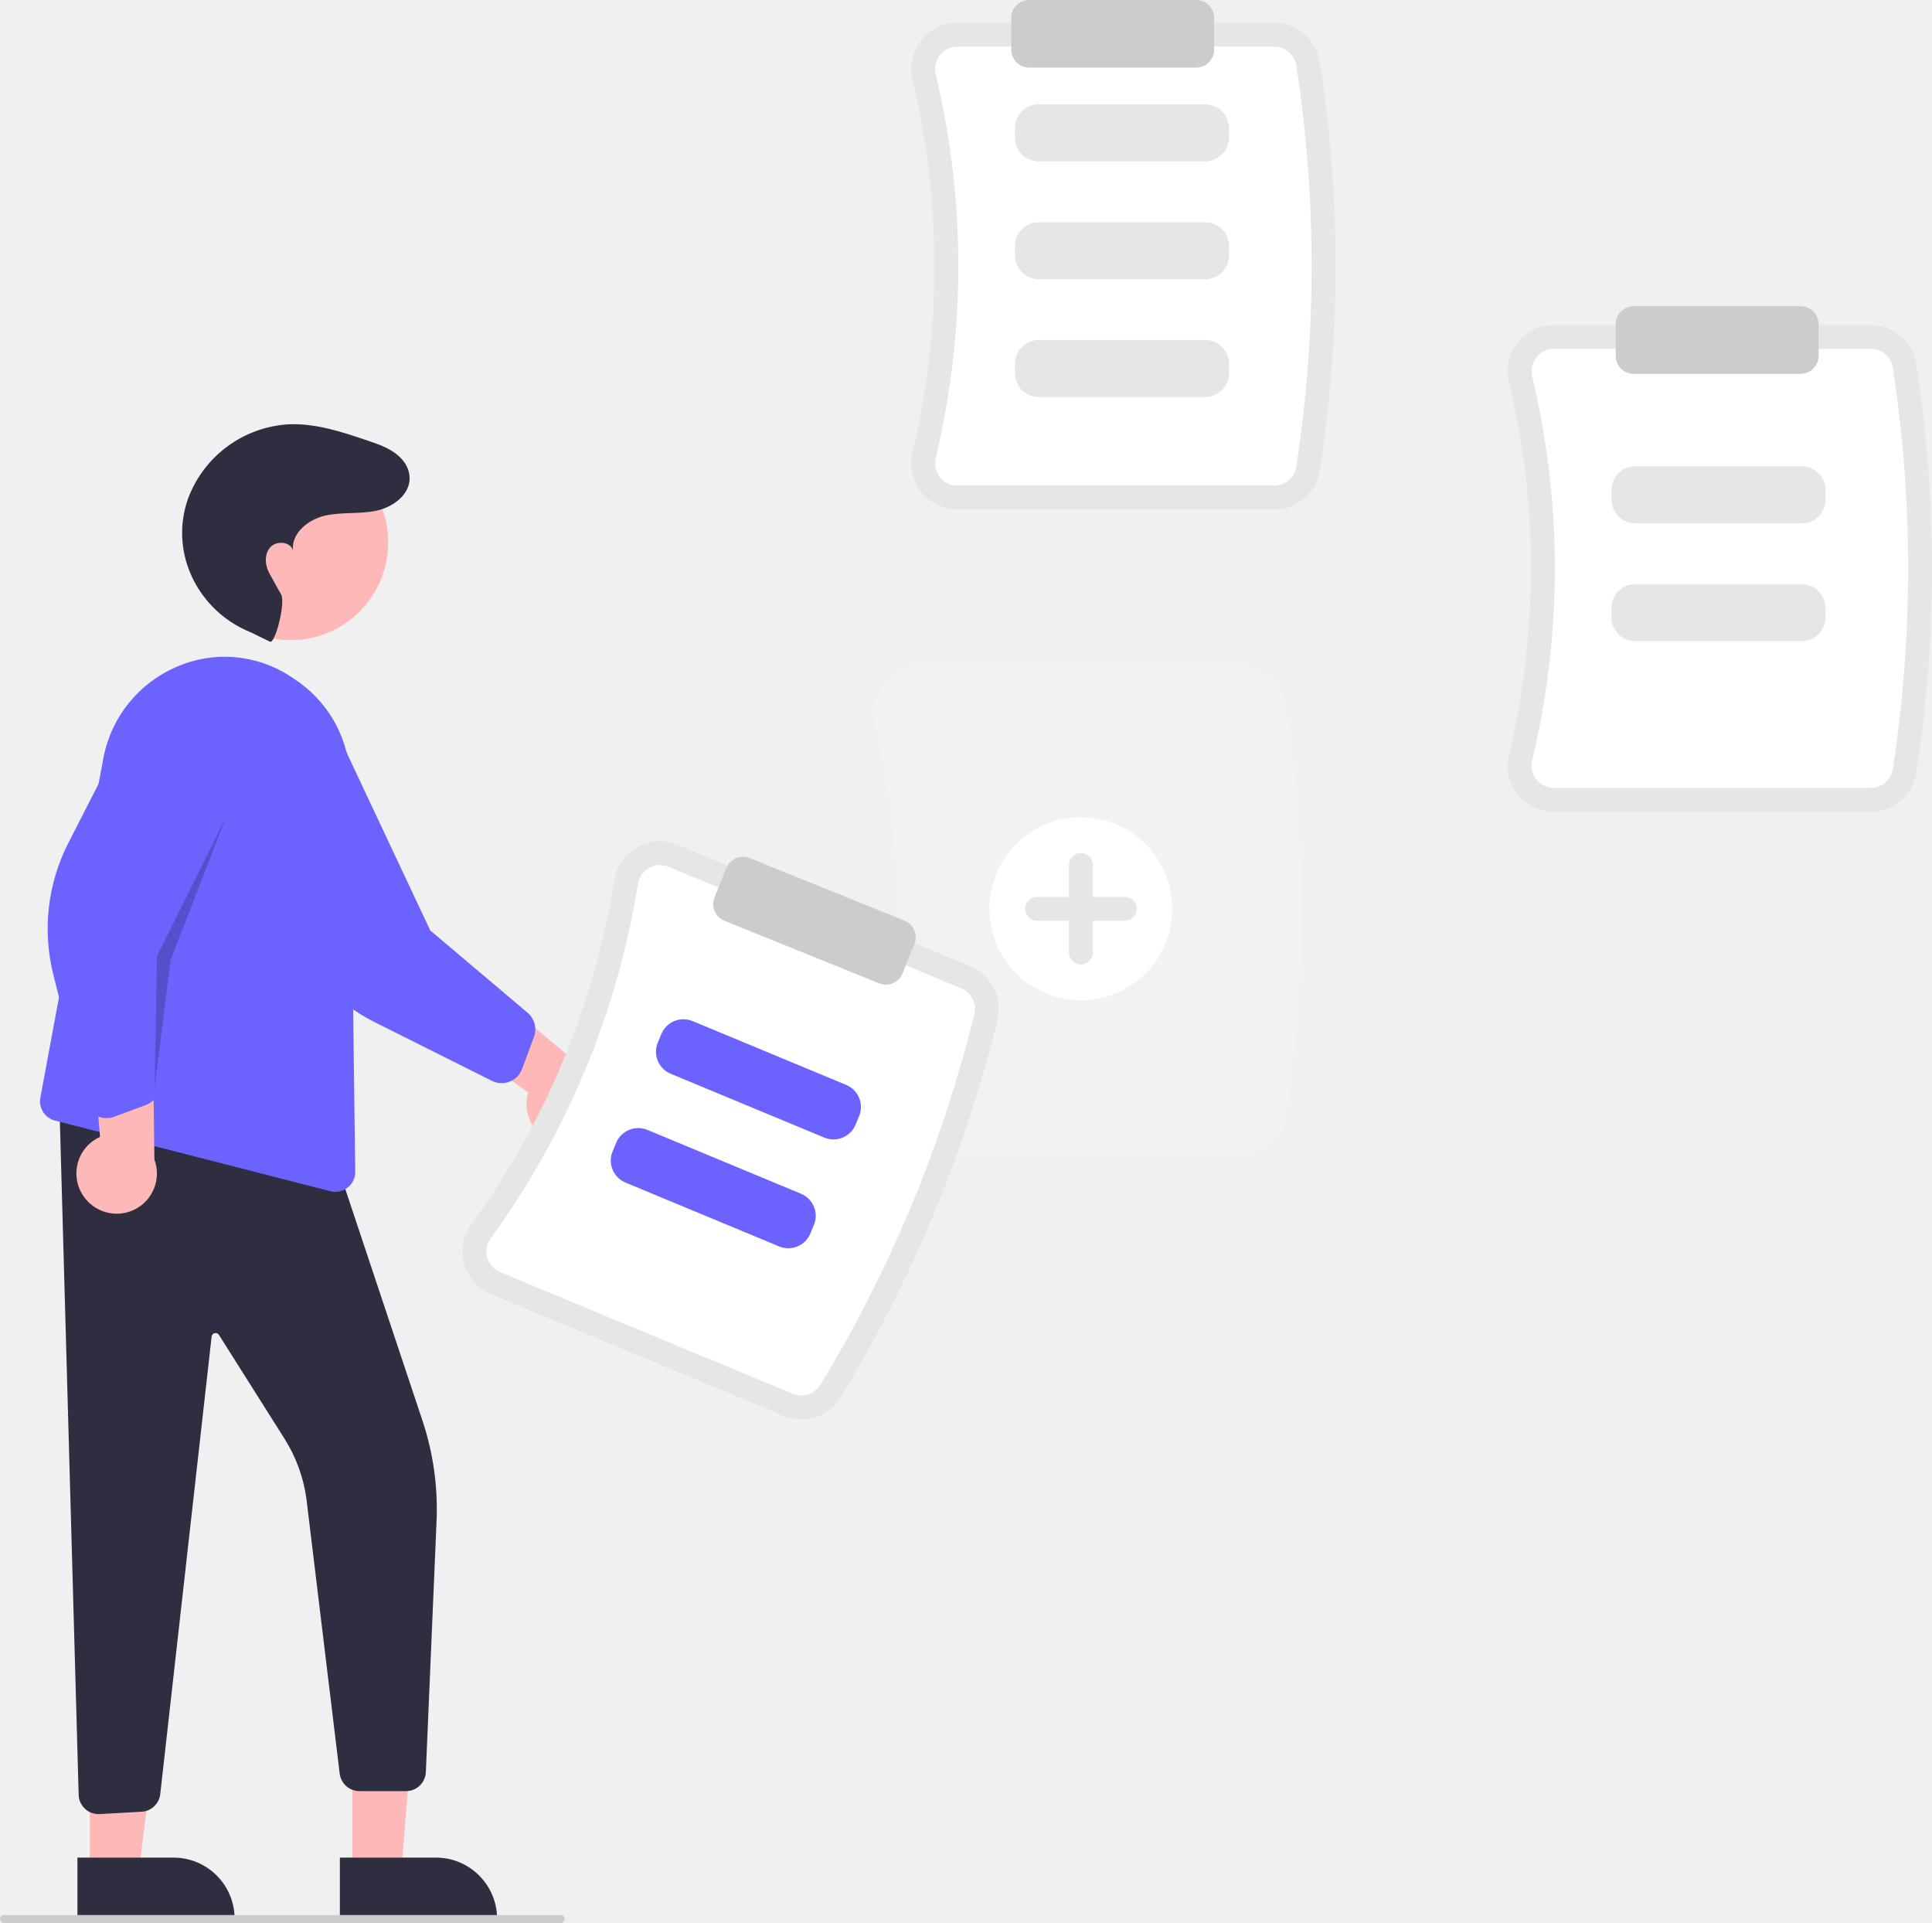
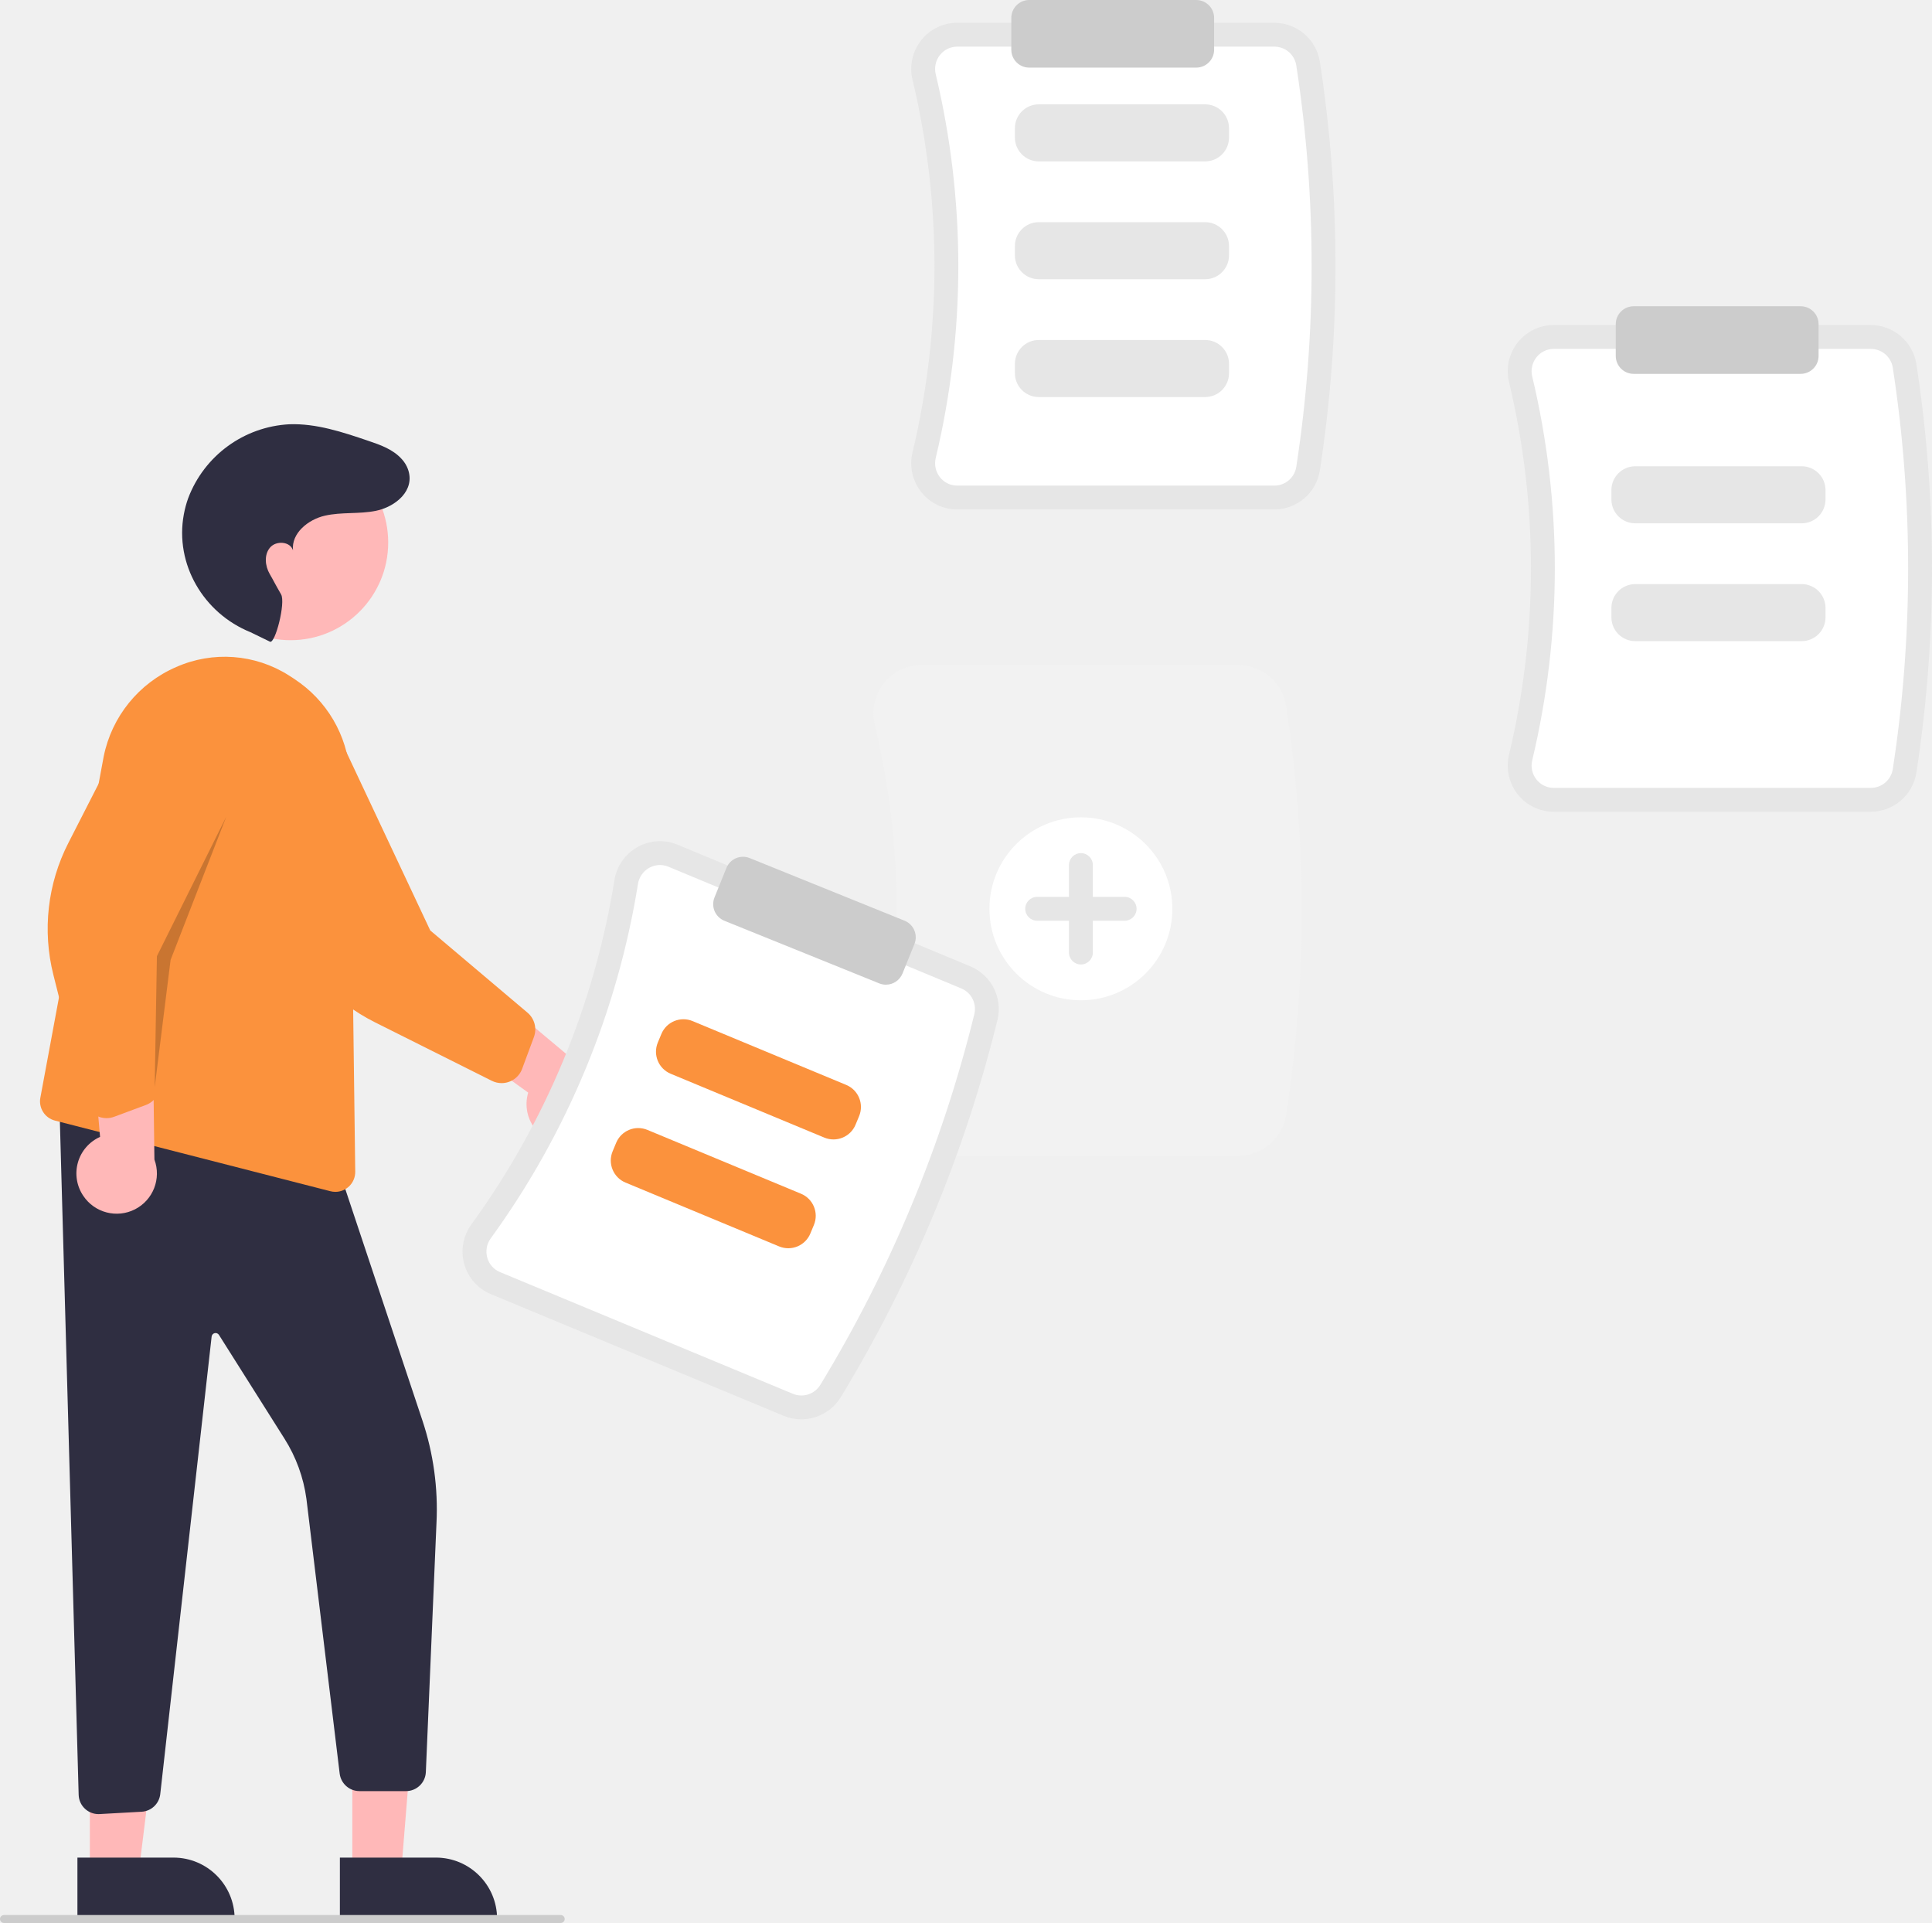
<svg xmlns="http://www.w3.org/2000/svg" data-name="Layer 1" width="485.834" height="483.5" viewBox="0 0 485.834 483.5">
  <path d="M677.542,336.347H597.8a11.478,11.478,0,0,1-9.066-4.394h0a11.622,11.622,0,0,1-2.177-9.968,201.631,201.631,0,0,0-0-93.647,11.624,11.624,0,0,1,2.177-9.967,11.478,11.478,0,0,1,9.066-4.394h79.741a11.623,11.623,0,0,1,11.439,9.755,337.961,337.961,0,0,1,0,102.858A11.623,11.623,0,0,1,677.542,336.347Z" transform="translate(-357.0831 -208.25)" fill="#e6e6e6" />
  <path d="M597.8,219.978a5.513,5.513,0,0,0-4.354,2.108,5.659,5.659,0,0,0-1.054,4.854,207.656,207.656,0,0,1,0,96.445,5.656,5.656,0,0,0,1.053,4.853l0.0 0a5.511,5.511,0,0,0,4.354,2.109h79.741a5.582,5.582,0,0,0,5.509-4.667,331.985,331.985,0,0,0,0-101.035,5.582,5.582,0,0,0-5.509-4.667Z" transform="translate(-357.0831 -208.25)" fill="#fff" />
  <path d="M660.141,248.829h-41.845a6.006,6.006,0,0,1-6-6v-2.345a6.006,6.006,0,0,1,6-6h41.845a6.006,6.006,0,0,1,6,6V242.829A6.006,6.006,0,0,1,660.141,248.829Z" transform="translate(-357.0831 -208.25)" fill="#e6e6e6" />
  <path d="M660.141,278.454h-41.845a6.006,6.006,0,0,1-6-6V270.11a6.006,6.006,0,0,1,6-6h41.845a6.006,6.006,0,0,1,6,6v2.345A6.006,6.006,0,0,1,660.141,278.454Z" transform="translate(-357.0831 -208.25)" fill="#e6e6e6" />
  <path d="M660.141,308.08h-41.845a6.006,6.006,0,0,1-6-6v-2.345a6.006,6.006,0,0,1,6-6h41.845a6.006,6.006,0,0,1,6,6v2.345A6.006,6.006,0,0,1,660.141,308.08Z" transform="translate(-357.0831 -208.25)" fill="#e6e6e6" />
  <path d="M827.542,412.347H747.8a11.478,11.478,0,0,1-9.066-4.394h0a11.622,11.622,0,0,1-2.177-9.968,201.631,201.631,0,0,0-0-93.647,11.624,11.624,0,0,1,2.177-9.967,11.478,11.478,0,0,1,9.066-4.394h79.741a11.623,11.623,0,0,1,11.439,9.755,337.961,337.961,0,0,1,0,102.858A11.623,11.623,0,0,1,827.542,412.347Z" transform="translate(-357.0831 -208.25)" fill="#e6e6e6" />
  <path d="M747.8,295.978a5.513,5.513,0,0,0-4.354,2.108,5.659,5.659,0,0,0-1.054,4.854,207.656,207.656,0,0,1,0,96.445,5.656,5.656,0,0,0,1.053,4.853l0.0 0a5.511,5.511,0,0,0,4.354,2.109h79.741a5.582,5.582,0,0,0,5.509-4.667,331.985,331.985,0,0,0,0-101.035,5.582,5.582,0,0,0-5.509-4.667Z" transform="translate(-357.0831 -208.25)" fill="#fff" />
  <path d="M668.542,498.847H588.8a11.975,11.975,0,0,1-9.458-4.584,12.119,12.119,0,0,1-2.27-10.394,201.131,201.131,0,0,0-0-93.414,12.121,12.121,0,0,1,2.27-10.394,11.976,11.976,0,0,1,9.459-4.584h79.741a12.127,12.127,0,0,1,11.933,10.179,338.459,338.459,0,0,1,0,103.011A12.127,12.127,0,0,1,668.542,498.847Z" transform="translate(-357.0831 -208.25)" fill="#f2f2f2" />
  <path d="M810.141,339.829h-41.845a6.006,6.006,0,0,1-6-6v-2.345a6.006,6.006,0,0,1,6-6h41.845a6.006,6.006,0,0,1,6,6V333.829A6.006,6.006,0,0,1,810.141,339.829Z" transform="translate(-357.0831 -208.25)" fill="#e6e6e6" />
  <path d="M810.141,369.454h-41.845a6.006,6.006,0,0,1-6-6V361.11a6.006,6.006,0,0,1,6-6h41.845a6.006,6.006,0,0,1,6,6v2.345A6.006,6.006,0,0,1,810.141,369.454Z" transform="translate(-357.0831 -208.25)" fill="#e6e6e6" />
  <circle cx="271.811" cy="228.5" r="23" fill="#fff" />
  <path d="M639.894,433.75h-8v-8a3,3,0,0,0-6,0v8h-8a3,3,0,0,0,0,6h8v8a3,3,0,0,0,6,0v-8h8a3,3,0,0,0,0-6Z" transform="translate(-357.0831 -208.25)" fill="#e6e6e6" />
  <path d="M657.894,225.25h-42a4.505,4.505,0,0,1-4.5-4.5v-8a4.505,4.505,0,0,1,4.5-4.5h42a4.505,4.505,0,0,1,4.5,4.5v8A4.505,4.505,0,0,1,657.894,225.25Z" transform="translate(-357.0831 -208.25)" fill="#ccc" />
  <path d="M809.894,302.25h-42a4.505,4.505,0,0,1-4.5-4.5v-8a4.505,4.505,0,0,1,4.5-4.5h42a4.505,4.505,0,0,1,4.5,4.5v8A4.505,4.505,0,0,1,809.894,302.25Z" transform="translate(-357.0831 -208.25)" fill="#ccc" />
  <polygon points="88.596 471.061 100.856 471.061 104.689 423.773 88.594 423.773 88.596 471.061" fill="#ffb8b8" />
  <path d="M442.552,675.308l24.144-.001h.001a15.386,15.386,0,0,1,15.386,15.386v.5l-39.531.001Z" transform="translate(-357.0831 -208.25)" fill="#2f2e41" />
  <polygon points="22.596 471.061 34.856 471.061 40.689 423.773 22.594 423.773 22.596 471.061" fill="#ffb8b8" />
  <path d="M376.552,675.308l24.144-.001h.001a15.386,15.386,0,0,1,15.386,15.386v.5l-39.531.001Z" transform="translate(-357.0831 -208.25)" fill="#2f2e41" />
  <path d="M381.854,664.373a4.981,4.981,0,0,1-3.375-1.318h0a4.961,4.961,0,0,1-1.616-3.537L371.947,483.304l69.811,17.452,21.54,64.618a70.461,70.461,0,0,1,3.545,25.824l-2.675,62.637a4.996,4.996,0,0,1-4.994,4.759h-11.709a5.023,5.023,0,0,1-4.955-4.33l-8.369-69.142a37.823,37.823,0,0,0-5.532-15.164l-16.469-26.076a1,1,0,0,0-1.838.41L397.378,659.38a4.993,4.993,0,0,1-4.687,4.396l-10.552.587C382.044,664.369,381.949,664.373,381.854,664.373Z" transform="translate(-357.0831 -208.25)" fill="#2f2e41" />
  <circle cx="73.058" cy="136.406" r="24.561" fill="#ffb8b8" />
-   <path d="M441.424,507.922a5.076,5.076,0,0,1-1.253-.159H440.17l-69.264-17.76a4.998,4.998,0,0,1-3.663-5.815L383.15,398.497a31.214,31.214,0,0,1,18.25-22.54,30.113,30.113,0,0,1,28.266,2.075c.97.605,1.947,1.265,2.903,1.961a30.96,30.96,0,0,1,12.579,24.529l1.265,98.329a5.007,5.007,0,0,1-4.988,5.071Z" transform="translate(-357.0831 -208.25)" fill="#6c63ff" />
+   <path d="M441.424,507.922a5.076,5.076,0,0,1-1.253-.159H440.17l-69.264-17.76a4.998,4.998,0,0,1-3.663-5.815L383.15,398.497a31.214,31.214,0,0,1,18.25-22.54,30.113,30.113,0,0,1,28.266,2.075c.97.605,1.947,1.265,2.903,1.961a30.96,30.96,0,0,1,12.579,24.529l1.265,98.329a5.007,5.007,0,0,1-4.988,5.071Z" transform="translate(-357.0831 -208.25)" fill="#fb923d" />
  <path d="M378.032,508.93a10.056,10.056,0,0,1,4.214-14.832l-3.081-35.602,16.326,8.848.423,32.452a10.11,10.11,0,0,1-17.882,9.134Z" transform="translate(-357.0831 -208.25)" fill="#ffb8b8" />
-   <path d="M383.865,489.389a5.532,5.532,0,0,1-1.366-.173,5.496,5.496,0,0,1-3.972-3.986l-8.023-31.884a47.37,47.37,0,0,1,3.761-33.135l16.809-32.882a15.541,15.541,0,0,1,18.808-11.019,15.356,15.356,0,0,1,9.475,7.101,15.567,15.567,0,0,1,1.654,11.913l-23.927,53.506.284,32.036a5.519,5.519,0,0,1-3.584,5.205l-8.007,2.974A5.48,5.48,0,0,1,383.865,489.389Z" transform="translate(-357.0831 -208.25)" fill="#6c63ff" />
+   <path d="M383.865,489.389a5.532,5.532,0,0,1-1.366-.173,5.496,5.496,0,0,1-3.972-3.986l-8.023-31.884a47.37,47.37,0,0,1,3.761-33.135l16.809-32.882a15.541,15.541,0,0,1,18.808-11.019,15.356,15.356,0,0,1,9.475,7.101,15.567,15.567,0,0,1,1.654,11.913l-23.927,53.506.284,32.036a5.519,5.519,0,0,1-3.584,5.205l-8.007,2.974A5.48,5.48,0,0,1,383.865,489.389Z" transform="translate(-357.0831 -208.25)" fill="#fb923d" />
  <path d="M498.401,495.835a10.056,10.056,0,0,1-8.493-12.87l-28.993-20.889,17.357-6.602,24.872,20.849a10.11,10.11,0,0,1-4.742,19.512Z" transform="translate(-357.0831 -208.25)" fill="#ffb8b8" />
-   <path d="M483.223,480.581a5.522,5.522,0,0,1-2.463-.582L451.361,465.282a47.381,47.381,0,0,1-22.661-24.465L414.743,406.626a15.544,15.544,0,0,1,3.918-21.444,15.352,15.352,0,0,1,11.59-2.543,15.57,15.57,0,0,1,10.081,6.512l24.945,53.04L489.743,462.873a5.518,5.518,0,0,1,1.607,6.112l-2.97,8.008a5.474,5.474,0,0,1-2.007,2.596,5.497,5.497,0,0,1-3.15.992Z" transform="translate(-357.0831 -208.25)" fill="#6c63ff" />
+   <path d="M483.223,480.581a5.522,5.522,0,0,1-2.463-.582L451.361,465.282a47.381,47.381,0,0,1-22.661-24.465L414.743,406.626a15.544,15.544,0,0,1,3.918-21.444,15.352,15.352,0,0,1,11.59-2.543,15.57,15.57,0,0,1,10.081,6.512l24.945,53.04L489.743,462.873a5.518,5.518,0,0,1,1.607,6.112l-2.97,8.008a5.474,5.474,0,0,1-2.007,2.596,5.497,5.497,0,0,1-3.15.992Z" transform="translate(-357.0831 -208.25)" fill="#fb923d" />
  <path d="M424.983,369.593c1.305.571,3.977-9.827,2.78-11.907-1.78-3.093-1.675-3.071-2.857-5.117s-1.446-4.847.084-6.648,5.072-1.562,5.77.696c-.449-4.288,3.792-7.735,7.993-8.703s8.632-.367,12.857-1.229c4.902-1,10.003-5.11,8.047-10.501a7.593,7.593,0,0,0-1.481-2.434c-2.26-2.541-5.421-3.626-8.512-4.675-6.43-2.182-13.036-4.392-19.822-4.151A28.798,28.798,0,0,0,404.397,333.533a26.156,26.156,0,0,0-1.083,4.025c-2.329,12.524,4.944,24.878,16.756,29.647Z" transform="translate(-357.0831 -208.25)" fill="#2f2e41" />
  <polygon points="38.9 273.343 39.457 240.414 56.9 205.343 42.9 241.343 38.9 273.343" opacity="0.2" />
  <path d="M554.16,564.232,480.522,533.637a11.478,11.478,0,0,1-6.686-7.536h0a11.622,11.622,0,0,1,1.815-10.04,201.631,201.631,0,0,0,35.93-86.48,11.624,11.624,0,0,1,5.834-8.369,11.478,11.478,0,0,1,10.058-.579l73.638,30.596a11.623,11.623,0,0,1,6.821,13.398,337.961,337.961,0,0,1-39.465,94.986A11.623,11.623,0,0,1,554.16,564.232Z" transform="translate(-357.0831 -208.25)" fill="#e6e6e6" />
  <path d="M525.171,426.174a5.513,5.513,0,0,0-4.83.276,5.659,5.659,0,0,0-2.835,4.078,207.656,207.656,0,0,1-37.004,89.064,5.656,5.656,0,0,0-.889,4.885l0.0.001a5.511,5.511,0,0,0,3.212,3.618l73.638,30.596a5.582,5.582,0,0,0,6.878-2.196,331.986,331.986,0,0,0,38.766-93.302,5.582,5.582,0,0,0-3.297-6.423Z" transform="translate(-357.0831 -208.25)" fill="#fff" />
-   <path d="M564.38,494.281l-38.642-16.055a6.006,6.006,0,0,1-3.239-7.843l.9-2.165a6.006,6.006,0,0,1,7.843-3.239l38.642,16.055a6.006,6.006,0,0,1,3.239,7.843l-.9,2.165A6.006,6.006,0,0,1,564.38,494.281Z" transform="translate(-357.0831 -208.25)" fill="#6c63ff" />
-   <path d="M553.013,521.64l-38.642-16.055a6.006,6.006,0,0,1-3.239-7.843l.9-2.165a6.006,6.006,0,0,1,7.843-3.239L558.517,508.394a6.006,6.006,0,0,1,3.239,7.843l-.9,2.165A6.006,6.006,0,0,1,553.013,521.64Z" transform="translate(-357.0831 -208.25)" fill="#6c63ff" />
+   <path d="M564.38,494.281l-38.642-16.055a6.006,6.006,0,0,1-3.239-7.843l.9-2.165a6.006,6.006,0,0,1,7.843-3.239l38.642,16.055a6.006,6.006,0,0,1,3.239,7.843l-.9,2.165A6.006,6.006,0,0,1,564.38,494.281Z" transform="translate(-357.0831 -208.25)" fill="#fb923d" />
+   <path d="M553.013,521.64l-38.642-16.055a6.006,6.006,0,0,1-3.239-7.843l.9-2.165a6.006,6.006,0,0,1,7.843-3.239L558.517,508.394a6.006,6.006,0,0,1,3.239,7.843l-.9,2.165A6.006,6.006,0,0,1,553.013,521.64Z" transform="translate(-357.0831 -208.25)" fill="#fb923d" />
  <path d="M579.864,455.832a4.489,4.489,0,0,1-1.687-.331l-38.938-15.743a4.505,4.505,0,0,1-2.485-5.858l2.999-7.417a4.5,4.5,0,0,1,5.859-2.485l38.938,15.743a4.505,4.505,0,0,1,2.485,5.858l-2.999,7.417a4.511,4.511,0,0,1-4.171,2.815Z" transform="translate(-357.0831 -208.25)" fill="#ccc" />
  <path d="M498.083,691.75h-140a1,1,0,1,1,0-2h140a1,1,0,0,1,0,2Z" transform="translate(-357.0831 -208.25)" fill="#ccc" />
</svg>
